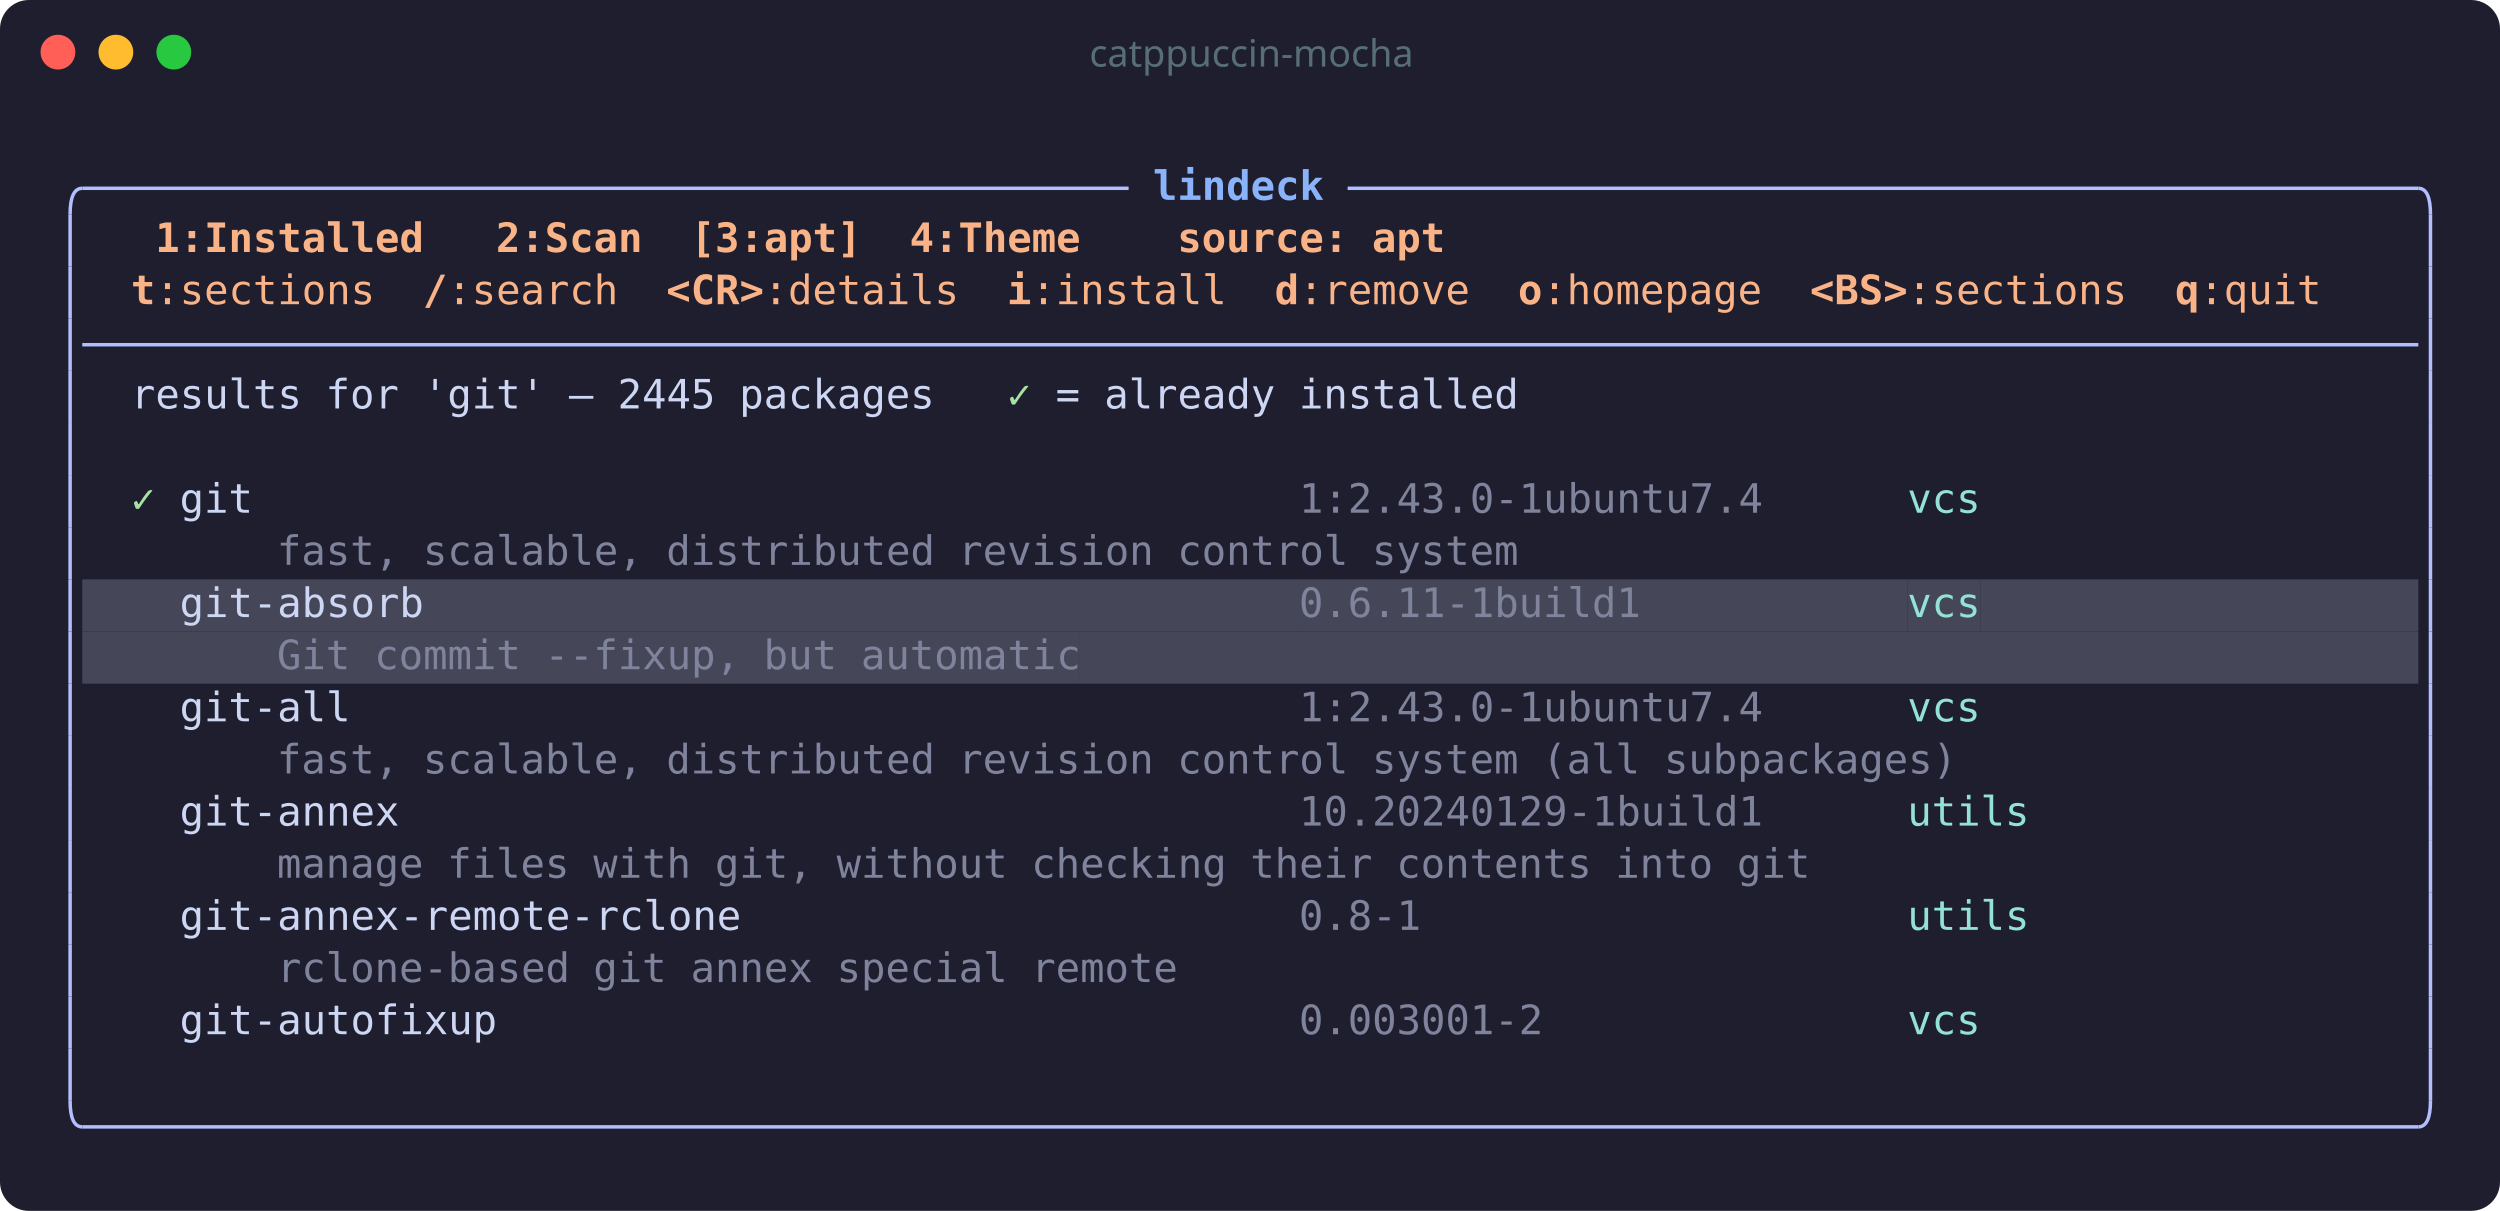
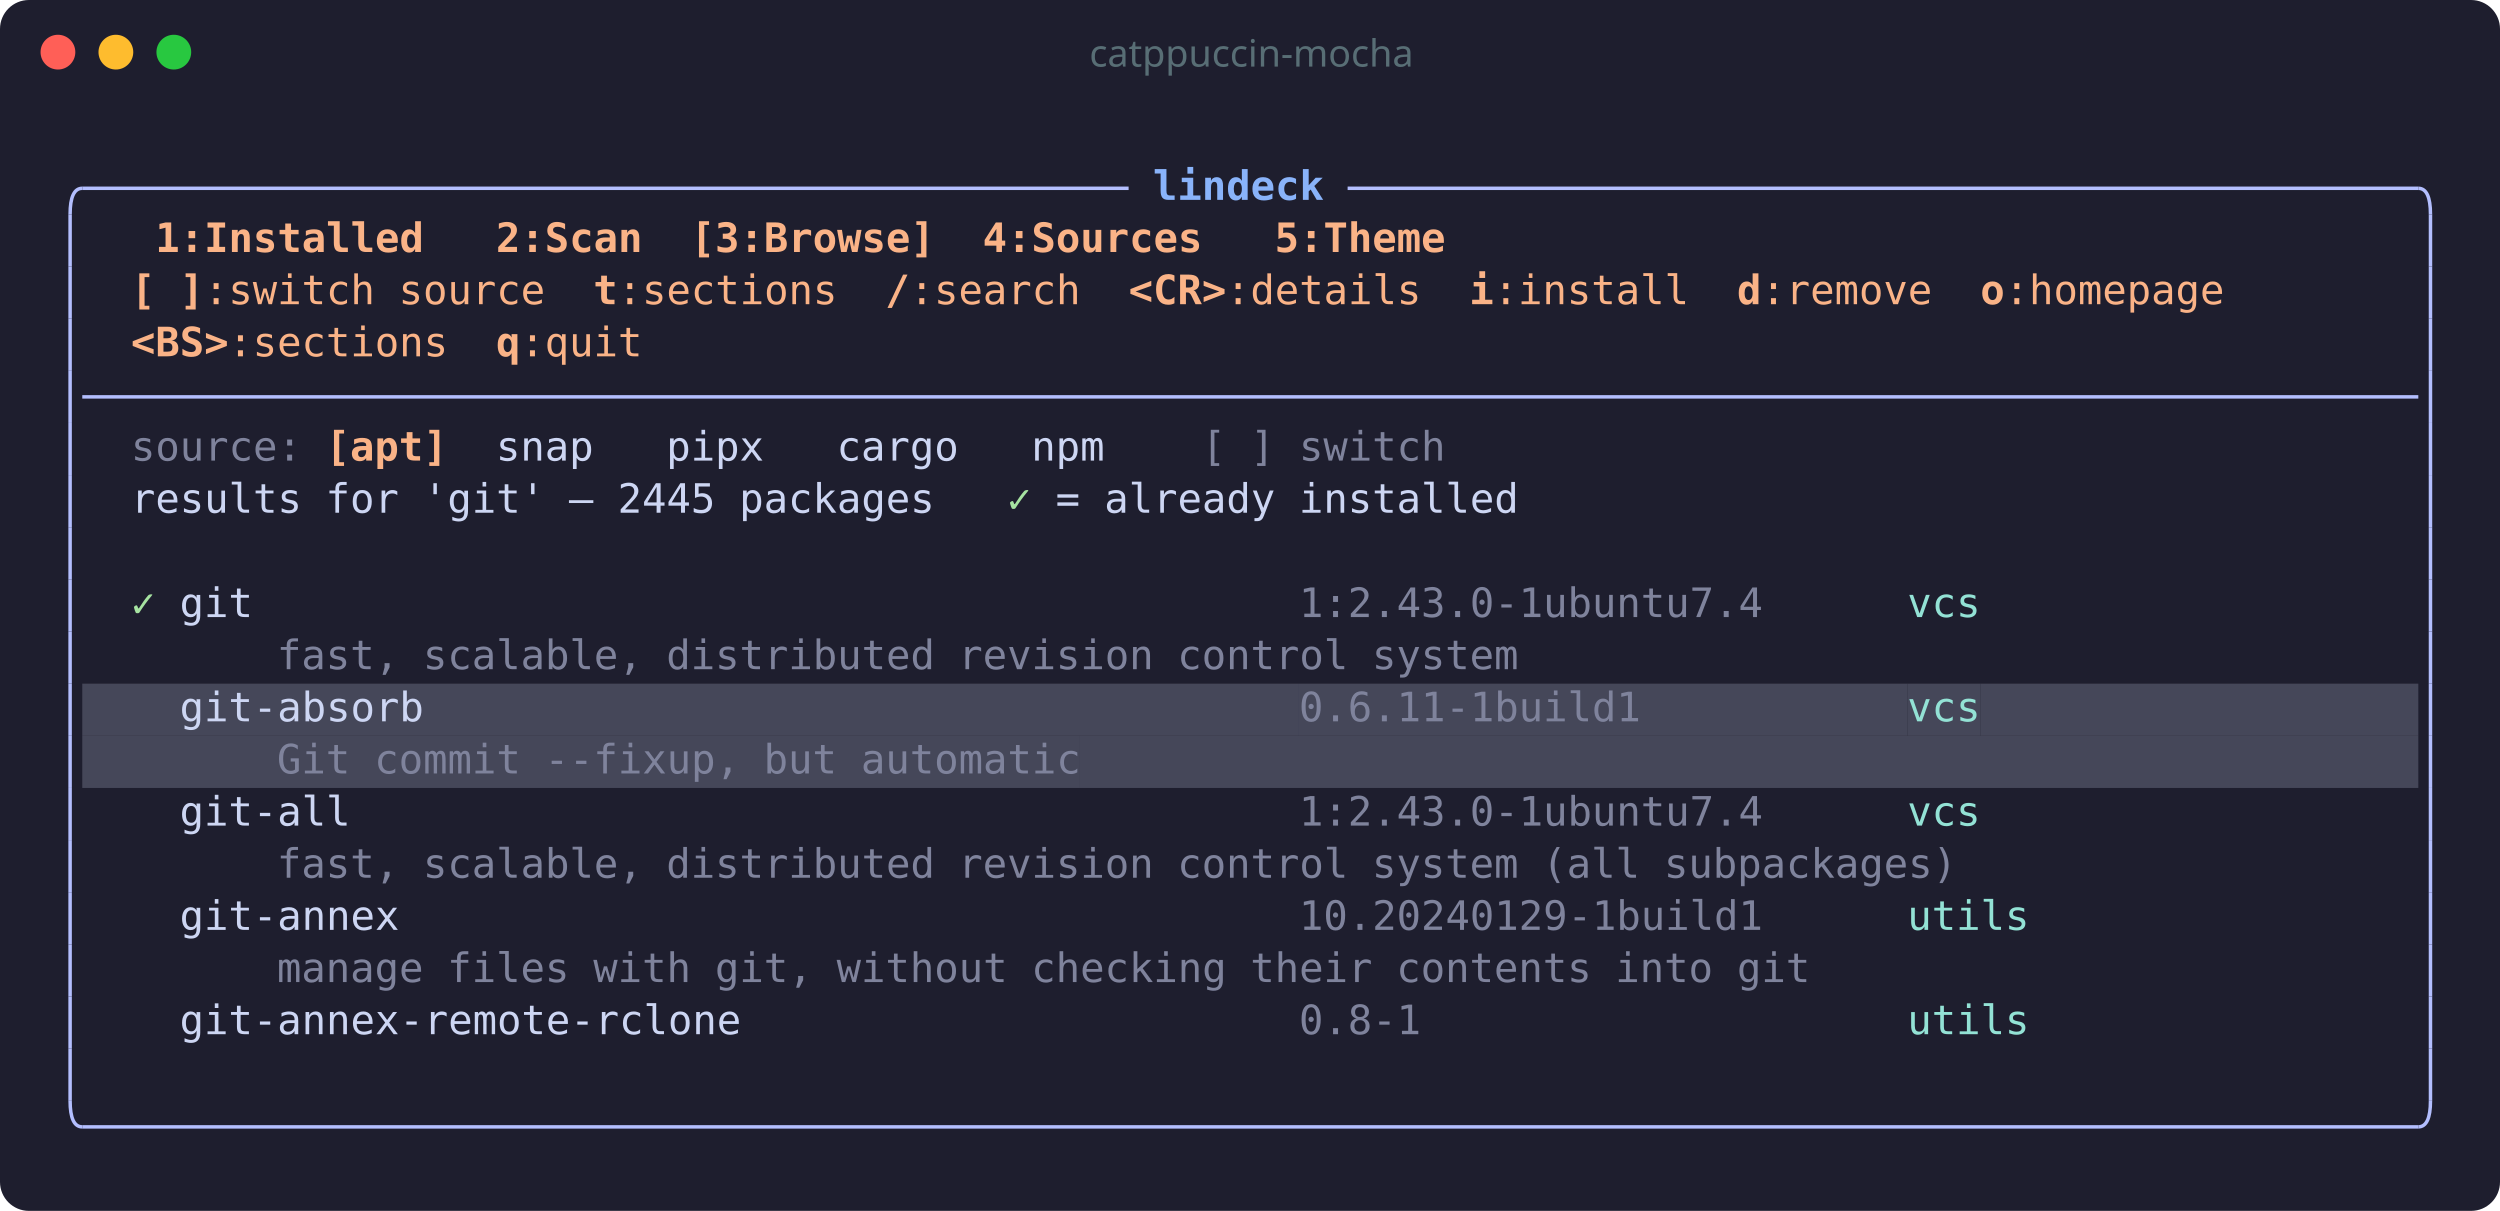
<svg xmlns="http://www.w3.org/2000/svg" width="863" height="418" viewBox="0 0 863 418">
  <rect width="100%" height="100%" rx="10" fill="#1e1e2e" />
  <circle cx="20" cy="18" r="6" fill="#ff5f57" />
  <circle cx="40" cy="18" r="6" fill="#febc2e" />
  <circle cx="60" cy="18" r="6" fill="#28c840" />
  <text x="432" y="23" fill="#586e75" font-family="ui-sans-serif,system-ui,sans-serif" font-size="13" text-anchor="middle">catppuccin-mocha</text>
  <g font-family="ui-monospace,SFMono-Regular,Menlo,Consolas,'DejaVu Sans Mono',monospace" font-size="14" xml:space="preserve">
    <path d="M28.4,65.0 Q24.2,65.0 24.2,74.0" stroke="#b3befe" stroke-width="1.2" fill="none" />
    <line x1="28.4" y1="65.0" x2="389.6" y2="65.0" stroke="#b3befe" stroke-width="1.2" fill="none" />
    <text x="398.0" y="69.0" fill="#89b3fa" font-weight="bold" textLength="58.8" lengthAdjust="spacingAndGlyphs">lindeck</text>
    <line x1="465.2" y1="65.0" x2="834.8" y2="65.0" stroke="#b3befe" stroke-width="1.2" fill="none" />
    <path d="M834.8,65.0 Q839.0,65.0 839.0,74.0" stroke="#b3befe" stroke-width="1.2" fill="none" />
    <line x1="24.2" y1="74.0" x2="24.2" y2="92.0" stroke="#b3befe" stroke-width="1.2" fill="none" />
    <text x="53.6" y="87.0" fill="#fab387" font-weight="bold" textLength="92.4" lengthAdjust="spacingAndGlyphs">1:Installed</text>
    <text x="171.2" y="87.0" fill="#fab387" font-weight="bold" textLength="50.4" lengthAdjust="spacingAndGlyphs">2:Scan</text>
-     <text x="238.4" y="87.0" fill="#fab387" font-weight="bold" textLength="58.8" lengthAdjust="spacingAndGlyphs">[3:apt]</text>
-     <text x="314.0" y="87.0" fill="#fab387" font-weight="bold" textLength="58.8" lengthAdjust="spacingAndGlyphs">4:Theme</text>
-     <text x="406.4" y="87.0" fill="#fab387" font-weight="bold" textLength="58.8" lengthAdjust="spacingAndGlyphs">source:</text>
-     <text x="473.6" y="87.0" fill="#fab387" font-weight="bold" textLength="25.2" lengthAdjust="spacingAndGlyphs">apt</text>
+     <text x="238.4" y="87.0" fill="#fab387" font-weight="bold" textLength="84.0" lengthAdjust="spacingAndGlyphs">[3:Browse]</text>
+     <text x="339.2" y="87.0" fill="#fab387" font-weight="bold" textLength="75.6" lengthAdjust="spacingAndGlyphs">4:Sources</text>
+     <text x="440.0" y="87.0" fill="#fab387" font-weight="bold" textLength="58.8" lengthAdjust="spacingAndGlyphs">5:Theme</text>
    <line x1="839.0" y1="74.0" x2="839.0" y2="92.0" stroke="#b3befe" stroke-width="1.2" fill="none" />
    <line x1="24.2" y1="92.0" x2="24.2" y2="110.0" stroke="#b3befe" stroke-width="1.2" fill="none" />
-     <text x="45.2" y="105.0" fill="#fab387" font-weight="bold" textLength="8.4" lengthAdjust="spacingAndGlyphs">t</text>
-     <text x="53.6" y="105.0" fill="#fab387" textLength="75.6" lengthAdjust="spacingAndGlyphs">:sections</text>
-     <text x="146.0" y="105.0" fill="#fab387" font-weight="bold" textLength="8.4" lengthAdjust="spacingAndGlyphs">/</text>
-     <text x="154.4" y="105.0" fill="#fab387" textLength="58.8" lengthAdjust="spacingAndGlyphs">:search</text>
-     <text x="230.0" y="105.0" fill="#fab387" font-weight="bold" textLength="33.6" lengthAdjust="spacingAndGlyphs">&lt;CR&gt;</text>
-     <text x="263.6" y="105.0" fill="#fab387" textLength="67.2" lengthAdjust="spacingAndGlyphs">:details</text>
-     <text x="347.6" y="105.0" fill="#fab387" font-weight="bold" textLength="8.4" lengthAdjust="spacingAndGlyphs">i</text>
-     <text x="356.0" y="105.0" fill="#fab387" textLength="67.2" lengthAdjust="spacingAndGlyphs">:install</text>
-     <text x="440.0" y="105.0" fill="#fab387" font-weight="bold" textLength="8.4" lengthAdjust="spacingAndGlyphs">d</text>
-     <text x="448.4" y="105.0" fill="#fab387" textLength="58.8" lengthAdjust="spacingAndGlyphs">:remove</text>
-     <text x="524.0" y="105.0" fill="#fab387" font-weight="bold" textLength="8.4" lengthAdjust="spacingAndGlyphs">o</text>
-     <text x="532.4" y="105.0" fill="#fab387" textLength="75.6" lengthAdjust="spacingAndGlyphs">:homepage</text>
-     <text x="624.8" y="105.0" fill="#fab387" font-weight="bold" textLength="33.6" lengthAdjust="spacingAndGlyphs">&lt;BS&gt;</text>
-     <text x="658.4" y="105.0" fill="#fab387" textLength="75.6" lengthAdjust="spacingAndGlyphs">:sections</text>
-     <text x="750.8" y="105.0" fill="#fab387" font-weight="bold" textLength="8.4" lengthAdjust="spacingAndGlyphs">q</text>
-     <text x="759.2" y="105.0" fill="#fab387" textLength="42.0" lengthAdjust="spacingAndGlyphs">:quit</text>
+     <text x="45.2" y="105.0" fill="#fab387" font-weight="bold" textLength="8.4" lengthAdjust="spacingAndGlyphs">[</text>
+     <text x="62.0" y="105.0" fill="#fab387" font-weight="bold" textLength="8.4" lengthAdjust="spacingAndGlyphs">]</text>
+     <text x="70.4" y="105.0" fill="#fab387" textLength="58.8" lengthAdjust="spacingAndGlyphs">:switch</text>
+     <text x="137.6" y="105.0" fill="#fab387" textLength="50.4" lengthAdjust="spacingAndGlyphs">source</text>
+     <text x="204.8" y="105.0" fill="#fab387" font-weight="bold" textLength="8.4" lengthAdjust="spacingAndGlyphs">t</text>
+     <text x="213.2" y="105.0" fill="#fab387" textLength="75.6" lengthAdjust="spacingAndGlyphs">:sections</text>
+     <text x="305.6" y="105.0" fill="#fab387" font-weight="bold" textLength="8.4" lengthAdjust="spacingAndGlyphs">/</text>
+     <text x="314.0" y="105.0" fill="#fab387" textLength="58.8" lengthAdjust="spacingAndGlyphs">:search</text>
+     <text x="389.6" y="105.0" fill="#fab387" font-weight="bold" textLength="33.6" lengthAdjust="spacingAndGlyphs">&lt;CR&gt;</text>
+     <text x="423.2" y="105.0" fill="#fab387" textLength="67.2" lengthAdjust="spacingAndGlyphs">:details</text>
+     <text x="507.2" y="105.0" fill="#fab387" font-weight="bold" textLength="8.4" lengthAdjust="spacingAndGlyphs">i</text>
+     <text x="515.6" y="105.0" fill="#fab387" textLength="67.2" lengthAdjust="spacingAndGlyphs">:install</text>
+     <text x="599.6" y="105.0" fill="#fab387" font-weight="bold" textLength="8.4" lengthAdjust="spacingAndGlyphs">d</text>
+     <text x="608.0" y="105.0" fill="#fab387" textLength="58.8" lengthAdjust="spacingAndGlyphs">:remove</text>
+     <text x="683.6" y="105.0" fill="#fab387" font-weight="bold" textLength="8.4" lengthAdjust="spacingAndGlyphs">o</text>
+     <text x="692.0" y="105.0" fill="#fab387" textLength="75.6" lengthAdjust="spacingAndGlyphs">:homepage</text>
    <line x1="839.0" y1="92.0" x2="839.0" y2="110.0" stroke="#b3befe" stroke-width="1.2" fill="none" />
    <line x1="24.2" y1="110.0" x2="24.2" y2="128.0" stroke="#b3befe" stroke-width="1.2" fill="none" />
-     <line x1="28.4" y1="119.0" x2="834.8" y2="119.0" stroke="#b3befe" stroke-width="1.2" fill="none" />
+     <text x="45.2" y="123.0" fill="#fab387" font-weight="bold" textLength="33.6" lengthAdjust="spacingAndGlyphs">&lt;BS&gt;</text>
+     <text x="78.8" y="123.0" fill="#fab387" textLength="75.6" lengthAdjust="spacingAndGlyphs">:sections</text>
+     <text x="171.2" y="123.0" fill="#fab387" font-weight="bold" textLength="8.4" lengthAdjust="spacingAndGlyphs">q</text>
+     <text x="179.6" y="123.0" fill="#fab387" textLength="42.0" lengthAdjust="spacingAndGlyphs">:quit</text>
    <line x1="839.0" y1="110.0" x2="839.0" y2="128.0" stroke="#b3befe" stroke-width="1.2" fill="none" />
    <line x1="24.2" y1="128.0" x2="24.2" y2="146.0" stroke="#b3befe" stroke-width="1.2" fill="none" />
-     <text x="45.2" y="141.0" fill="#cdd6f3" textLength="58.8" lengthAdjust="spacingAndGlyphs">results</text>
-     <text x="112.4" y="141.0" fill="#cdd6f3" textLength="25.2" lengthAdjust="spacingAndGlyphs">for</text>
-     <text x="146.0" y="141.0" fill="#cdd6f3" textLength="42.0" lengthAdjust="spacingAndGlyphs">'git'</text>
-     <text x="196.4" y="141.0" fill="#cdd6f3" textLength="8.4" lengthAdjust="spacingAndGlyphs">—</text>
-     <text x="213.2" y="141.0" fill="#cdd6f3" textLength="33.6" lengthAdjust="spacingAndGlyphs">2445</text>
-     <text x="255.2" y="141.0" fill="#cdd6f3" textLength="67.2" lengthAdjust="spacingAndGlyphs">packages</text>
-     <text x="347.6" y="141.0" fill="#a6e3a1" textLength="8.4" lengthAdjust="spacingAndGlyphs">✓</text>
-     <text x="364.4" y="141.0" fill="#cdd6f3" textLength="8.4" lengthAdjust="spacingAndGlyphs">=</text>
-     <text x="381.2" y="141.0" fill="#cdd6f3" textLength="58.8" lengthAdjust="spacingAndGlyphs">already</text>
-     <text x="448.4" y="141.0" fill="#cdd6f3" textLength="75.6" lengthAdjust="spacingAndGlyphs">installed</text>
+     <line x1="28.4" y1="137.0" x2="834.8" y2="137.0" stroke="#b3befe" stroke-width="1.2" fill="none" />
    <line x1="839.0" y1="128.0" x2="839.0" y2="146.0" stroke="#b3befe" stroke-width="1.2" fill="none" />
    <line x1="24.2" y1="146.0" x2="24.2" y2="164.0" stroke="#b3befe" stroke-width="1.2" fill="none" />
+     <text x="45.2" y="159.0" fill="#7f839c" textLength="58.8" lengthAdjust="spacingAndGlyphs">source:</text>
+     <text x="112.4" y="159.0" fill="#fab387" font-weight="bold" textLength="42.0" lengthAdjust="spacingAndGlyphs">[apt]</text>
+     <text x="171.2" y="159.0" fill="#cdd6f3" textLength="33.6" lengthAdjust="spacingAndGlyphs">snap</text>
+     <text x="230.0" y="159.0" fill="#cdd6f3" textLength="33.6" lengthAdjust="spacingAndGlyphs">pipx</text>
+     <text x="288.8" y="159.0" fill="#cdd6f3" textLength="42.0" lengthAdjust="spacingAndGlyphs">cargo</text>
+     <text x="356.0" y="159.0" fill="#cdd6f3" textLength="25.2" lengthAdjust="spacingAndGlyphs">npm</text>
+     <text x="414.8" y="159.0" fill="#7f839c" textLength="8.4" lengthAdjust="spacingAndGlyphs">[</text>
+     <text x="431.6" y="159.0" fill="#7f839c" textLength="8.4" lengthAdjust="spacingAndGlyphs">]</text>
+     <text x="448.4" y="159.0" fill="#7f839c" textLength="50.4" lengthAdjust="spacingAndGlyphs">switch</text>
    <line x1="839.0" y1="146.0" x2="839.0" y2="164.0" stroke="#b3befe" stroke-width="1.2" fill="none" />
    <line x1="24.2" y1="164.0" x2="24.2" y2="182.0" stroke="#b3befe" stroke-width="1.2" fill="none" />
-     <text x="45.2" y="177.0" fill="#a6e3a1" textLength="8.4" lengthAdjust="spacingAndGlyphs">✓</text>
-     <text x="62.0" y="177.0" fill="#cdd6f3" textLength="25.2" lengthAdjust="spacingAndGlyphs">git</text>
-     <text x="448.4" y="177.0" fill="#7f839c" textLength="159.6" lengthAdjust="spacingAndGlyphs">1:2.43.0-1ubuntu7.4</text>
-     <text x="658.4" y="177.0" fill="#93e2d5" textLength="25.2" lengthAdjust="spacingAndGlyphs">vcs</text>
+     <text x="45.2" y="177.0" fill="#cdd6f3" textLength="58.8" lengthAdjust="spacingAndGlyphs">results</text>
+     <text x="112.4" y="177.0" fill="#cdd6f3" textLength="25.2" lengthAdjust="spacingAndGlyphs">for</text>
+     <text x="146.0" y="177.0" fill="#cdd6f3" textLength="42.0" lengthAdjust="spacingAndGlyphs">'git'</text>
+     <text x="196.4" y="177.0" fill="#cdd6f3" textLength="8.4" lengthAdjust="spacingAndGlyphs">—</text>
+     <text x="213.2" y="177.0" fill="#cdd6f3" textLength="33.6" lengthAdjust="spacingAndGlyphs">2445</text>
+     <text x="255.2" y="177.0" fill="#cdd6f3" textLength="67.2" lengthAdjust="spacingAndGlyphs">packages</text>
+     <text x="347.6" y="177.0" fill="#a6e3a1" textLength="8.4" lengthAdjust="spacingAndGlyphs">✓</text>
+     <text x="364.4" y="177.0" fill="#cdd6f3" textLength="8.4" lengthAdjust="spacingAndGlyphs">=</text>
+     <text x="381.2" y="177.0" fill="#cdd6f3" textLength="58.8" lengthAdjust="spacingAndGlyphs">already</text>
+     <text x="448.4" y="177.0" fill="#cdd6f3" textLength="75.6" lengthAdjust="spacingAndGlyphs">installed</text>
    <line x1="839.0" y1="164.0" x2="839.0" y2="182.0" stroke="#b3befe" stroke-width="1.2" fill="none" />
    <line x1="24.2" y1="182.0" x2="24.2" y2="200.0" stroke="#b3befe" stroke-width="1.2" fill="none" />
-     <text x="95.6" y="195.0" fill="#7f839c" textLength="42.0" lengthAdjust="spacingAndGlyphs">fast,</text>
-     <text x="146.0" y="195.0" fill="#7f839c" textLength="75.6" lengthAdjust="spacingAndGlyphs">scalable,</text>
-     <text x="230.0" y="195.0" fill="#7f839c" textLength="92.4" lengthAdjust="spacingAndGlyphs">distributed</text>
-     <text x="330.8" y="195.0" fill="#7f839c" textLength="67.2" lengthAdjust="spacingAndGlyphs">revision</text>
-     <text x="406.4" y="195.0" fill="#7f839c" textLength="58.8" lengthAdjust="spacingAndGlyphs">control</text>
-     <text x="473.6" y="195.0" fill="#7f839c" textLength="50.4" lengthAdjust="spacingAndGlyphs">system</text>
    <line x1="839.0" y1="182.0" x2="839.0" y2="200.0" stroke="#b3befe" stroke-width="1.2" fill="none" />
    <line x1="24.2" y1="200.0" x2="24.2" y2="218.0" stroke="#b3befe" stroke-width="1.2" fill="none" />
-     <rect x="28.4" y="200.0" width="420.0" height="18" fill="#454759" />
-     <text x="62.0" y="213.0" fill="#cdd6f3" textLength="84.0" lengthAdjust="spacingAndGlyphs">git-absorb</text>
-     <rect x="448.4" y="200.0" width="210.0" height="18" fill="#454759" />
-     <text x="448.4" y="213.0" fill="#7f839c" textLength="117.6" lengthAdjust="spacingAndGlyphs">0.6.11-1build1</text>
-     <rect x="658.4" y="200.0" width="25.2" height="18" fill="#454759" />
+     <text x="45.2" y="213.0" fill="#a6e3a1" textLength="8.4" lengthAdjust="spacingAndGlyphs">✓</text>
+     <text x="62.0" y="213.0" fill="#cdd6f3" textLength="25.2" lengthAdjust="spacingAndGlyphs">git</text>
+     <text x="448.4" y="213.0" fill="#7f839c" textLength="159.6" lengthAdjust="spacingAndGlyphs">1:2.43.0-1ubuntu7.4</text>
    <text x="658.4" y="213.0" fill="#93e2d5" textLength="25.2" lengthAdjust="spacingAndGlyphs">vcs</text>
-     <rect x="683.6" y="200.0" width="151.2" height="18" fill="#454759" />
    <line x1="839.0" y1="200.0" x2="839.0" y2="218.0" stroke="#b3befe" stroke-width="1.2" fill="none" />
    <line x1="24.2" y1="218.0" x2="24.2" y2="236.0" stroke="#b3befe" stroke-width="1.2" fill="none" />
-     <rect x="28.4" y="218.0" width="344.4" height="18" fill="#454759" />
-     <text x="95.6" y="231.0" fill="#7f839c" textLength="25.2" lengthAdjust="spacingAndGlyphs">Git</text>
-     <text x="129.2" y="231.0" fill="#7f839c" textLength="50.4" lengthAdjust="spacingAndGlyphs">commit</text>
-     <text x="188.0" y="231.0" fill="#7f839c" textLength="67.2" lengthAdjust="spacingAndGlyphs">--fixup,</text>
-     <text x="263.6" y="231.0" fill="#7f839c" textLength="25.2" lengthAdjust="spacingAndGlyphs">but</text>
-     <text x="297.2" y="231.0" fill="#7f839c" textLength="75.6" lengthAdjust="spacingAndGlyphs">automatic</text>
-     <rect x="372.8" y="218.0" width="462.0" height="18" fill="#454759" />
+     <text x="95.6" y="231.0" fill="#7f839c" textLength="42.0" lengthAdjust="spacingAndGlyphs">fast,</text>
+     <text x="146.0" y="231.0" fill="#7f839c" textLength="75.6" lengthAdjust="spacingAndGlyphs">scalable,</text>
+     <text x="230.0" y="231.0" fill="#7f839c" textLength="92.4" lengthAdjust="spacingAndGlyphs">distributed</text>
+     <text x="330.8" y="231.0" fill="#7f839c" textLength="67.2" lengthAdjust="spacingAndGlyphs">revision</text>
+     <text x="406.4" y="231.0" fill="#7f839c" textLength="58.8" lengthAdjust="spacingAndGlyphs">control</text>
+     <text x="473.6" y="231.0" fill="#7f839c" textLength="50.4" lengthAdjust="spacingAndGlyphs">system</text>
    <line x1="839.0" y1="218.0" x2="839.0" y2="236.0" stroke="#b3befe" stroke-width="1.2" fill="none" />
    <line x1="24.2" y1="236.0" x2="24.2" y2="254.0" stroke="#b3befe" stroke-width="1.2" fill="none" />
-     <text x="62.0" y="249.0" fill="#cdd6f3" textLength="58.8" lengthAdjust="spacingAndGlyphs">git-all</text>
-     <text x="448.4" y="249.0" fill="#7f839c" textLength="159.6" lengthAdjust="spacingAndGlyphs">1:2.43.0-1ubuntu7.4</text>
+     <rect x="28.4" y="236.0" width="420.0" height="18" fill="#454759" />
+     <text x="62.0" y="249.0" fill="#cdd6f3" textLength="84.0" lengthAdjust="spacingAndGlyphs">git-absorb</text>
+     <rect x="448.4" y="236.0" width="210.0" height="18" fill="#454759" />
+     <text x="448.4" y="249.0" fill="#7f839c" textLength="117.6" lengthAdjust="spacingAndGlyphs">0.6.11-1build1</text>
+     <rect x="658.4" y="236.0" width="25.2" height="18" fill="#454759" />
    <text x="658.4" y="249.0" fill="#93e2d5" textLength="25.2" lengthAdjust="spacingAndGlyphs">vcs</text>
+     <rect x="683.6" y="236.0" width="151.2" height="18" fill="#454759" />
    <line x1="839.0" y1="236.0" x2="839.0" y2="254.0" stroke="#b3befe" stroke-width="1.2" fill="none" />
    <line x1="24.2" y1="254.0" x2="24.2" y2="272.0" stroke="#b3befe" stroke-width="1.2" fill="none" />
-     <text x="95.6" y="267.0" fill="#7f839c" textLength="42.0" lengthAdjust="spacingAndGlyphs">fast,</text>
-     <text x="146.0" y="267.0" fill="#7f839c" textLength="75.6" lengthAdjust="spacingAndGlyphs">scalable,</text>
-     <text x="230.0" y="267.0" fill="#7f839c" textLength="92.4" lengthAdjust="spacingAndGlyphs">distributed</text>
-     <text x="330.8" y="267.0" fill="#7f839c" textLength="67.2" lengthAdjust="spacingAndGlyphs">revision</text>
-     <text x="406.4" y="267.0" fill="#7f839c" textLength="58.8" lengthAdjust="spacingAndGlyphs">control</text>
-     <text x="473.6" y="267.0" fill="#7f839c" textLength="50.4" lengthAdjust="spacingAndGlyphs">system</text>
-     <text x="532.4" y="267.0" fill="#7f839c" textLength="33.6" lengthAdjust="spacingAndGlyphs">(all</text>
-     <text x="574.4" y="267.0" fill="#7f839c" textLength="100.8" lengthAdjust="spacingAndGlyphs">subpackages)</text>
+     <rect x="28.4" y="254.0" width="344.4" height="18" fill="#454759" />
+     <text x="95.6" y="267.0" fill="#7f839c" textLength="25.2" lengthAdjust="spacingAndGlyphs">Git</text>
+     <text x="129.2" y="267.0" fill="#7f839c" textLength="50.4" lengthAdjust="spacingAndGlyphs">commit</text>
+     <text x="188.0" y="267.0" fill="#7f839c" textLength="67.2" lengthAdjust="spacingAndGlyphs">--fixup,</text>
+     <text x="263.6" y="267.0" fill="#7f839c" textLength="25.2" lengthAdjust="spacingAndGlyphs">but</text>
+     <text x="297.2" y="267.0" fill="#7f839c" textLength="75.6" lengthAdjust="spacingAndGlyphs">automatic</text>
+     <rect x="372.8" y="254.0" width="462.0" height="18" fill="#454759" />
    <line x1="839.0" y1="254.0" x2="839.0" y2="272.0" stroke="#b3befe" stroke-width="1.2" fill="none" />
    <line x1="24.2" y1="272.0" x2="24.2" y2="290.0" stroke="#b3befe" stroke-width="1.2" fill="none" />
-     <text x="62.0" y="285.0" fill="#cdd6f3" textLength="75.6" lengthAdjust="spacingAndGlyphs">git-annex</text>
-     <text x="448.4" y="285.0" fill="#7f839c" textLength="159.6" lengthAdjust="spacingAndGlyphs">10.20240129-1build1</text>
-     <text x="658.4" y="285.0" fill="#93e2d5" textLength="42.0" lengthAdjust="spacingAndGlyphs">utils</text>
+     <text x="62.0" y="285.0" fill="#cdd6f3" textLength="58.8" lengthAdjust="spacingAndGlyphs">git-all</text>
+     <text x="448.4" y="285.0" fill="#7f839c" textLength="159.6" lengthAdjust="spacingAndGlyphs">1:2.43.0-1ubuntu7.4</text>
+     <text x="658.4" y="285.0" fill="#93e2d5" textLength="25.2" lengthAdjust="spacingAndGlyphs">vcs</text>
    <line x1="839.0" y1="272.0" x2="839.0" y2="290.0" stroke="#b3befe" stroke-width="1.2" fill="none" />
    <line x1="24.2" y1="290.0" x2="24.2" y2="308.0" stroke="#b3befe" stroke-width="1.2" fill="none" />
-     <text x="95.6" y="303.0" fill="#7f839c" textLength="50.4" lengthAdjust="spacingAndGlyphs">manage</text>
-     <text x="154.4" y="303.0" fill="#7f839c" textLength="42.0" lengthAdjust="spacingAndGlyphs">files</text>
-     <text x="204.8" y="303.0" fill="#7f839c" textLength="33.6" lengthAdjust="spacingAndGlyphs">with</text>
-     <text x="246.8" y="303.0" fill="#7f839c" textLength="33.6" lengthAdjust="spacingAndGlyphs">git,</text>
-     <text x="288.8" y="303.0" fill="#7f839c" textLength="58.8" lengthAdjust="spacingAndGlyphs">without</text>
-     <text x="356.0" y="303.0" fill="#7f839c" textLength="67.2" lengthAdjust="spacingAndGlyphs">checking</text>
-     <text x="431.6" y="303.0" fill="#7f839c" textLength="42.0" lengthAdjust="spacingAndGlyphs">their</text>
-     <text x="482.0" y="303.0" fill="#7f839c" textLength="67.2" lengthAdjust="spacingAndGlyphs">contents</text>
-     <text x="557.6" y="303.0" fill="#7f839c" textLength="33.6" lengthAdjust="spacingAndGlyphs">into</text>
-     <text x="599.6" y="303.0" fill="#7f839c" textLength="25.2" lengthAdjust="spacingAndGlyphs">git</text>
+     <text x="95.6" y="303.0" fill="#7f839c" textLength="42.0" lengthAdjust="spacingAndGlyphs">fast,</text>
+     <text x="146.0" y="303.0" fill="#7f839c" textLength="75.6" lengthAdjust="spacingAndGlyphs">scalable,</text>
+     <text x="230.0" y="303.0" fill="#7f839c" textLength="92.4" lengthAdjust="spacingAndGlyphs">distributed</text>
+     <text x="330.8" y="303.0" fill="#7f839c" textLength="67.2" lengthAdjust="spacingAndGlyphs">revision</text>
+     <text x="406.4" y="303.0" fill="#7f839c" textLength="58.8" lengthAdjust="spacingAndGlyphs">control</text>
+     <text x="473.6" y="303.0" fill="#7f839c" textLength="50.4" lengthAdjust="spacingAndGlyphs">system</text>
+     <text x="532.4" y="303.0" fill="#7f839c" textLength="33.6" lengthAdjust="spacingAndGlyphs">(all</text>
+     <text x="574.4" y="303.0" fill="#7f839c" textLength="100.8" lengthAdjust="spacingAndGlyphs">subpackages)</text>
    <line x1="839.0" y1="290.0" x2="839.0" y2="308.0" stroke="#b3befe" stroke-width="1.2" fill="none" />
    <line x1="24.2" y1="308.0" x2="24.2" y2="326.0" stroke="#b3befe" stroke-width="1.2" fill="none" />
-     <text x="62.0" y="321.0" fill="#cdd6f3" textLength="193.2" lengthAdjust="spacingAndGlyphs">git-annex-remote-rclone</text>
-     <text x="448.4" y="321.0" fill="#7f839c" textLength="42.0" lengthAdjust="spacingAndGlyphs">0.8-1</text>
+     <text x="62.0" y="321.0" fill="#cdd6f3" textLength="75.6" lengthAdjust="spacingAndGlyphs">git-annex</text>
+     <text x="448.4" y="321.0" fill="#7f839c" textLength="159.6" lengthAdjust="spacingAndGlyphs">10.20240129-1build1</text>
    <text x="658.4" y="321.0" fill="#93e2d5" textLength="42.0" lengthAdjust="spacingAndGlyphs">utils</text>
    <line x1="839.0" y1="308.0" x2="839.0" y2="326.0" stroke="#b3befe" stroke-width="1.2" fill="none" />
    <line x1="24.2" y1="326.0" x2="24.2" y2="344.0" stroke="#b3befe" stroke-width="1.2" fill="none" />
-     <text x="95.6" y="339.0" fill="#7f839c" textLength="100.8" lengthAdjust="spacingAndGlyphs">rclone-based</text>
-     <text x="204.8" y="339.0" fill="#7f839c" textLength="25.2" lengthAdjust="spacingAndGlyphs">git</text>
-     <text x="238.4" y="339.0" fill="#7f839c" textLength="42.0" lengthAdjust="spacingAndGlyphs">annex</text>
-     <text x="288.8" y="339.0" fill="#7f839c" textLength="58.8" lengthAdjust="spacingAndGlyphs">special</text>
-     <text x="356.0" y="339.0" fill="#7f839c" textLength="50.4" lengthAdjust="spacingAndGlyphs">remote</text>
+     <text x="95.6" y="339.0" fill="#7f839c" textLength="50.4" lengthAdjust="spacingAndGlyphs">manage</text>
+     <text x="154.4" y="339.0" fill="#7f839c" textLength="42.0" lengthAdjust="spacingAndGlyphs">files</text>
+     <text x="204.8" y="339.0" fill="#7f839c" textLength="33.6" lengthAdjust="spacingAndGlyphs">with</text>
+     <text x="246.8" y="339.0" fill="#7f839c" textLength="33.6" lengthAdjust="spacingAndGlyphs">git,</text>
+     <text x="288.8" y="339.0" fill="#7f839c" textLength="58.8" lengthAdjust="spacingAndGlyphs">without</text>
+     <text x="356.0" y="339.0" fill="#7f839c" textLength="67.2" lengthAdjust="spacingAndGlyphs">checking</text>
+     <text x="431.6" y="339.0" fill="#7f839c" textLength="42.0" lengthAdjust="spacingAndGlyphs">their</text>
+     <text x="482.0" y="339.0" fill="#7f839c" textLength="67.2" lengthAdjust="spacingAndGlyphs">contents</text>
+     <text x="557.6" y="339.0" fill="#7f839c" textLength="33.6" lengthAdjust="spacingAndGlyphs">into</text>
+     <text x="599.6" y="339.0" fill="#7f839c" textLength="25.2" lengthAdjust="spacingAndGlyphs">git</text>
    <line x1="839.0" y1="326.0" x2="839.0" y2="344.0" stroke="#b3befe" stroke-width="1.2" fill="none" />
    <line x1="24.2" y1="344.0" x2="24.2" y2="362.0" stroke="#b3befe" stroke-width="1.2" fill="none" />
-     <text x="62.0" y="357.0" fill="#cdd6f3" textLength="109.2" lengthAdjust="spacingAndGlyphs">git-autofixup</text>
-     <text x="448.4" y="357.0" fill="#7f839c" textLength="84.0" lengthAdjust="spacingAndGlyphs">0.003001-2</text>
-     <text x="658.4" y="357.0" fill="#93e2d5" textLength="25.2" lengthAdjust="spacingAndGlyphs">vcs</text>
+     <text x="62.0" y="357.0" fill="#cdd6f3" textLength="193.2" lengthAdjust="spacingAndGlyphs">git-annex-remote-rclone</text>
+     <text x="448.4" y="357.0" fill="#7f839c" textLength="42.0" lengthAdjust="spacingAndGlyphs">0.8-1</text>
+     <text x="658.4" y="357.0" fill="#93e2d5" textLength="42.0" lengthAdjust="spacingAndGlyphs">utils</text>
    <line x1="839.0" y1="344.0" x2="839.0" y2="362.0" stroke="#b3befe" stroke-width="1.2" fill="none" />
    <line x1="24.2" y1="362.0" x2="24.2" y2="380.0" stroke="#b3befe" stroke-width="1.2" fill="none" />
    <line x1="839.0" y1="362.0" x2="839.0" y2="380.0" stroke="#b3befe" stroke-width="1.2" fill="none" />
    <path d="M24.2,380.0 Q24.2,389.0 28.4,389.0" stroke="#b3befe" stroke-width="1.2" fill="none" />
    <line x1="28.4" y1="389.0" x2="834.8" y2="389.0" stroke="#b3befe" stroke-width="1.2" fill="none" />
    <path d="M839.0,380.0 Q839.0,389.0 834.8,389.0" stroke="#b3befe" stroke-width="1.2" fill="none" />
  </g>
</svg>
